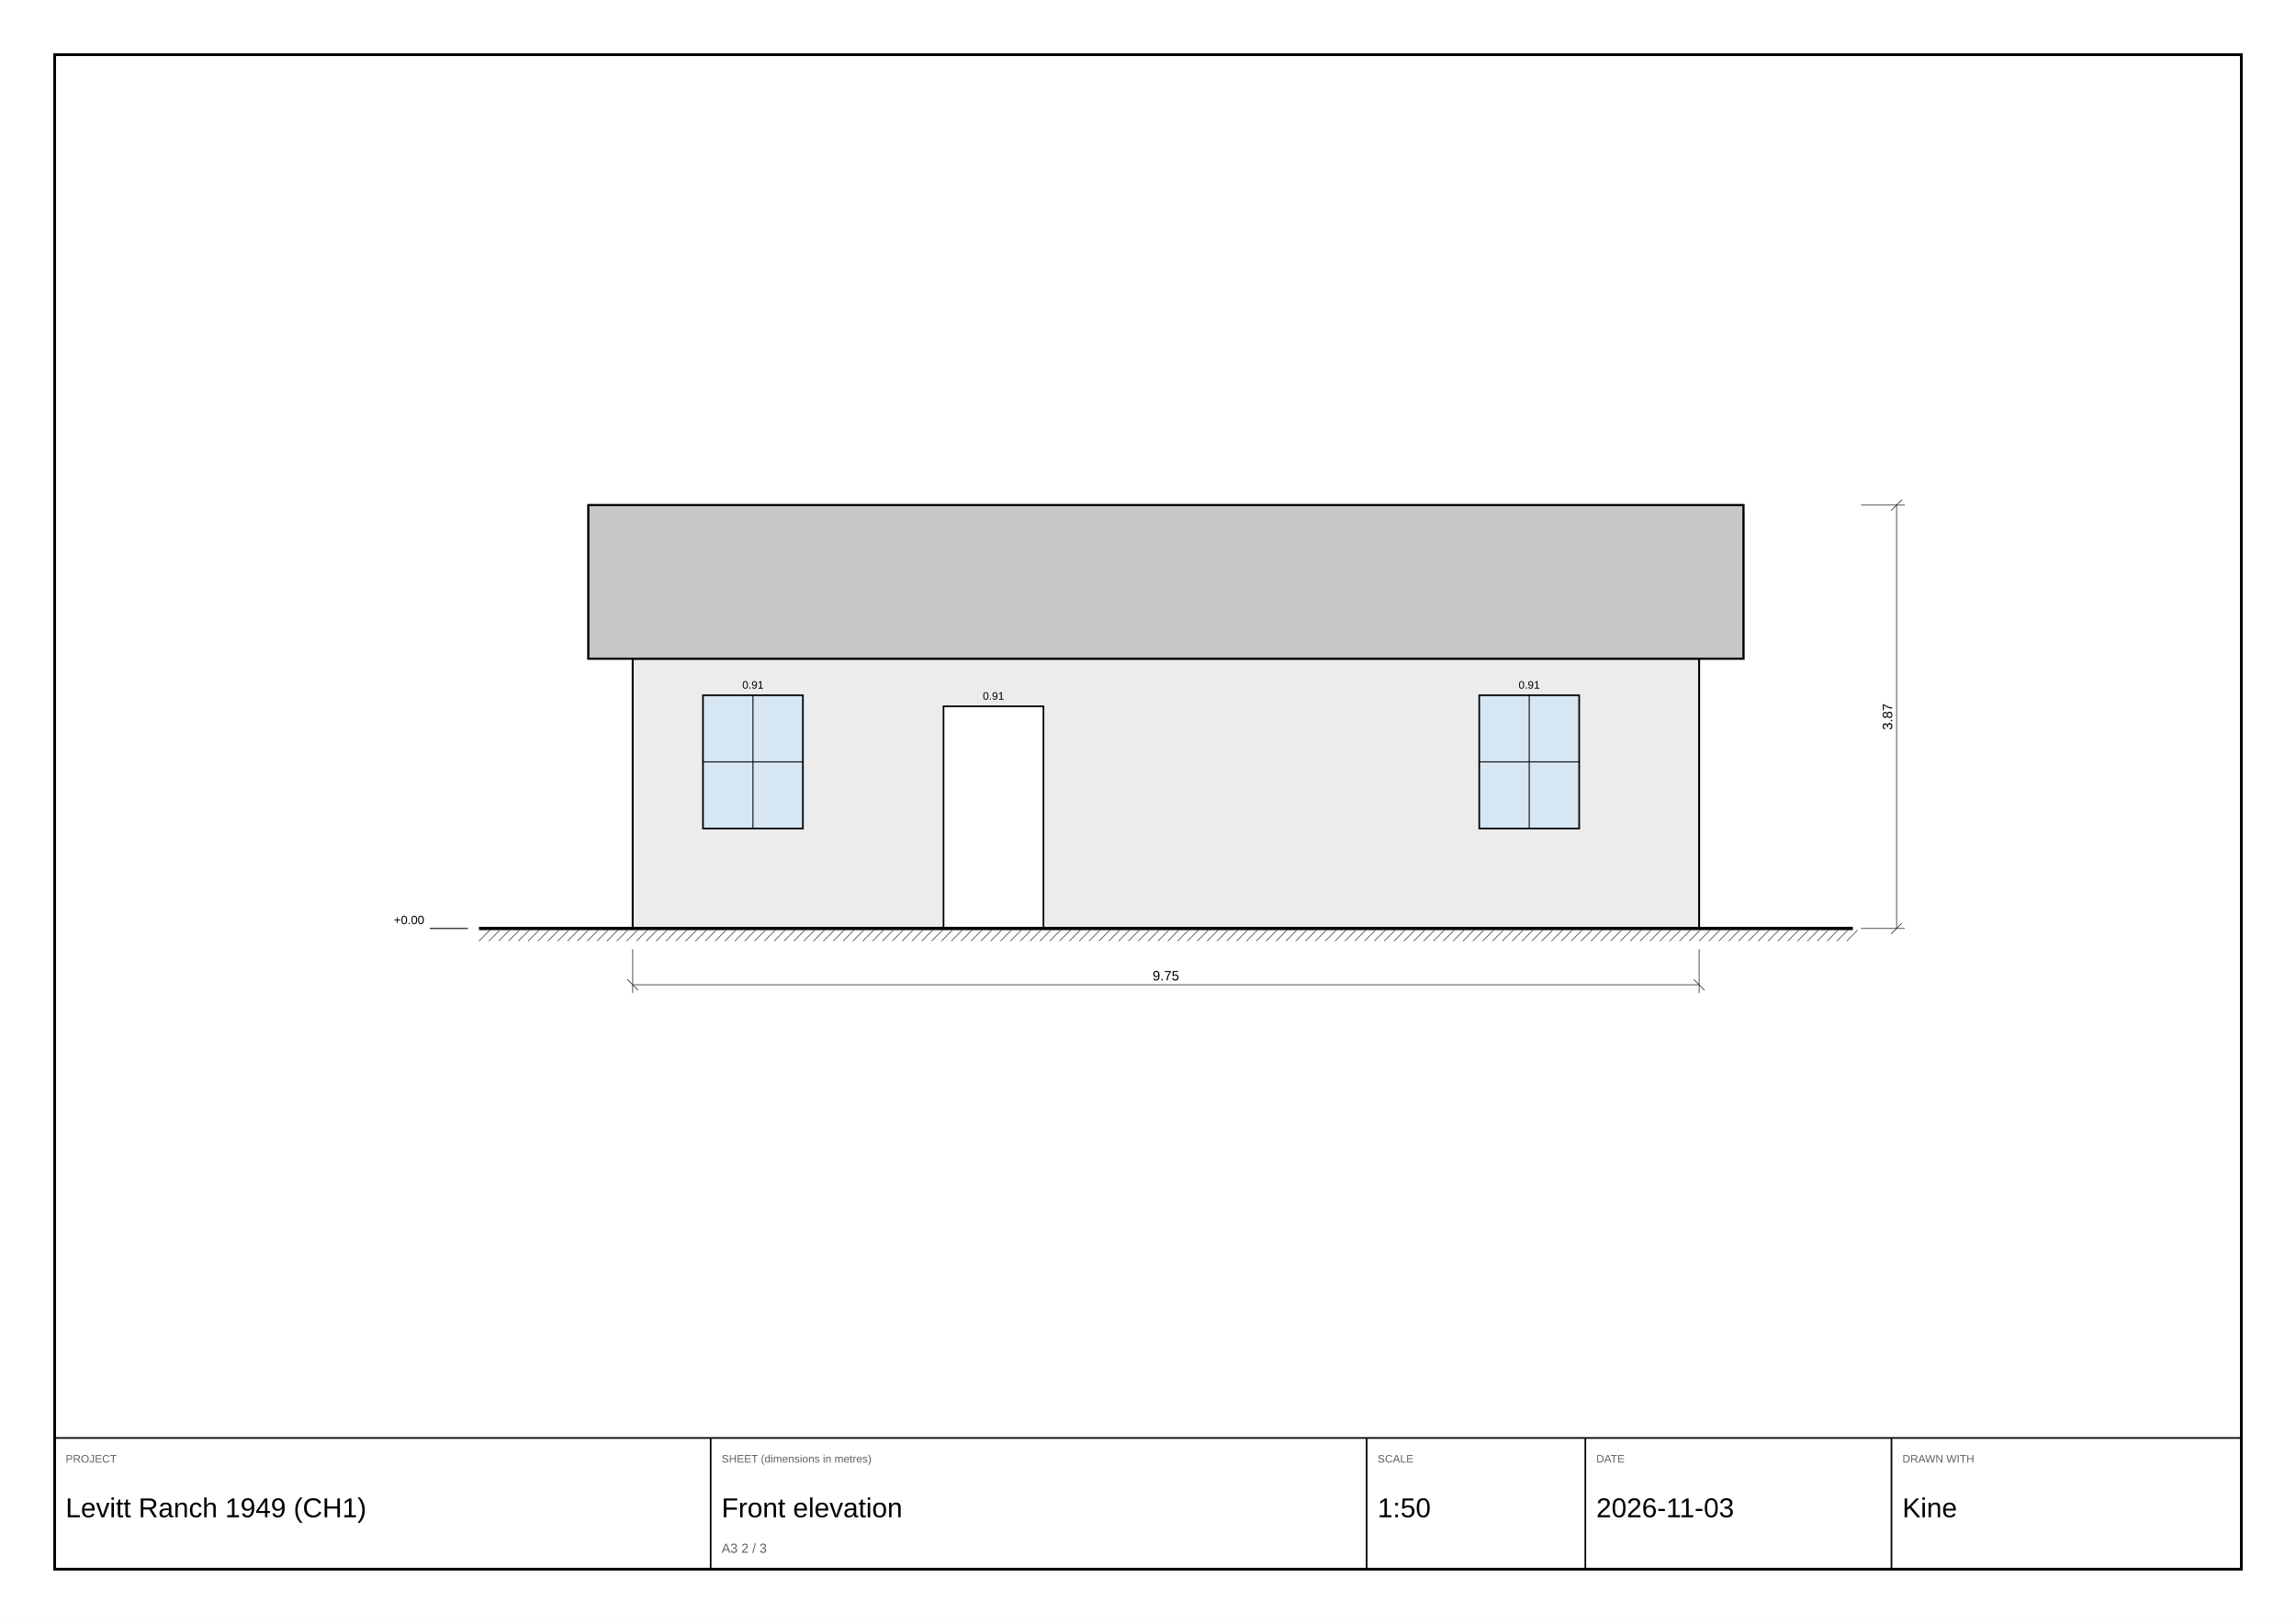
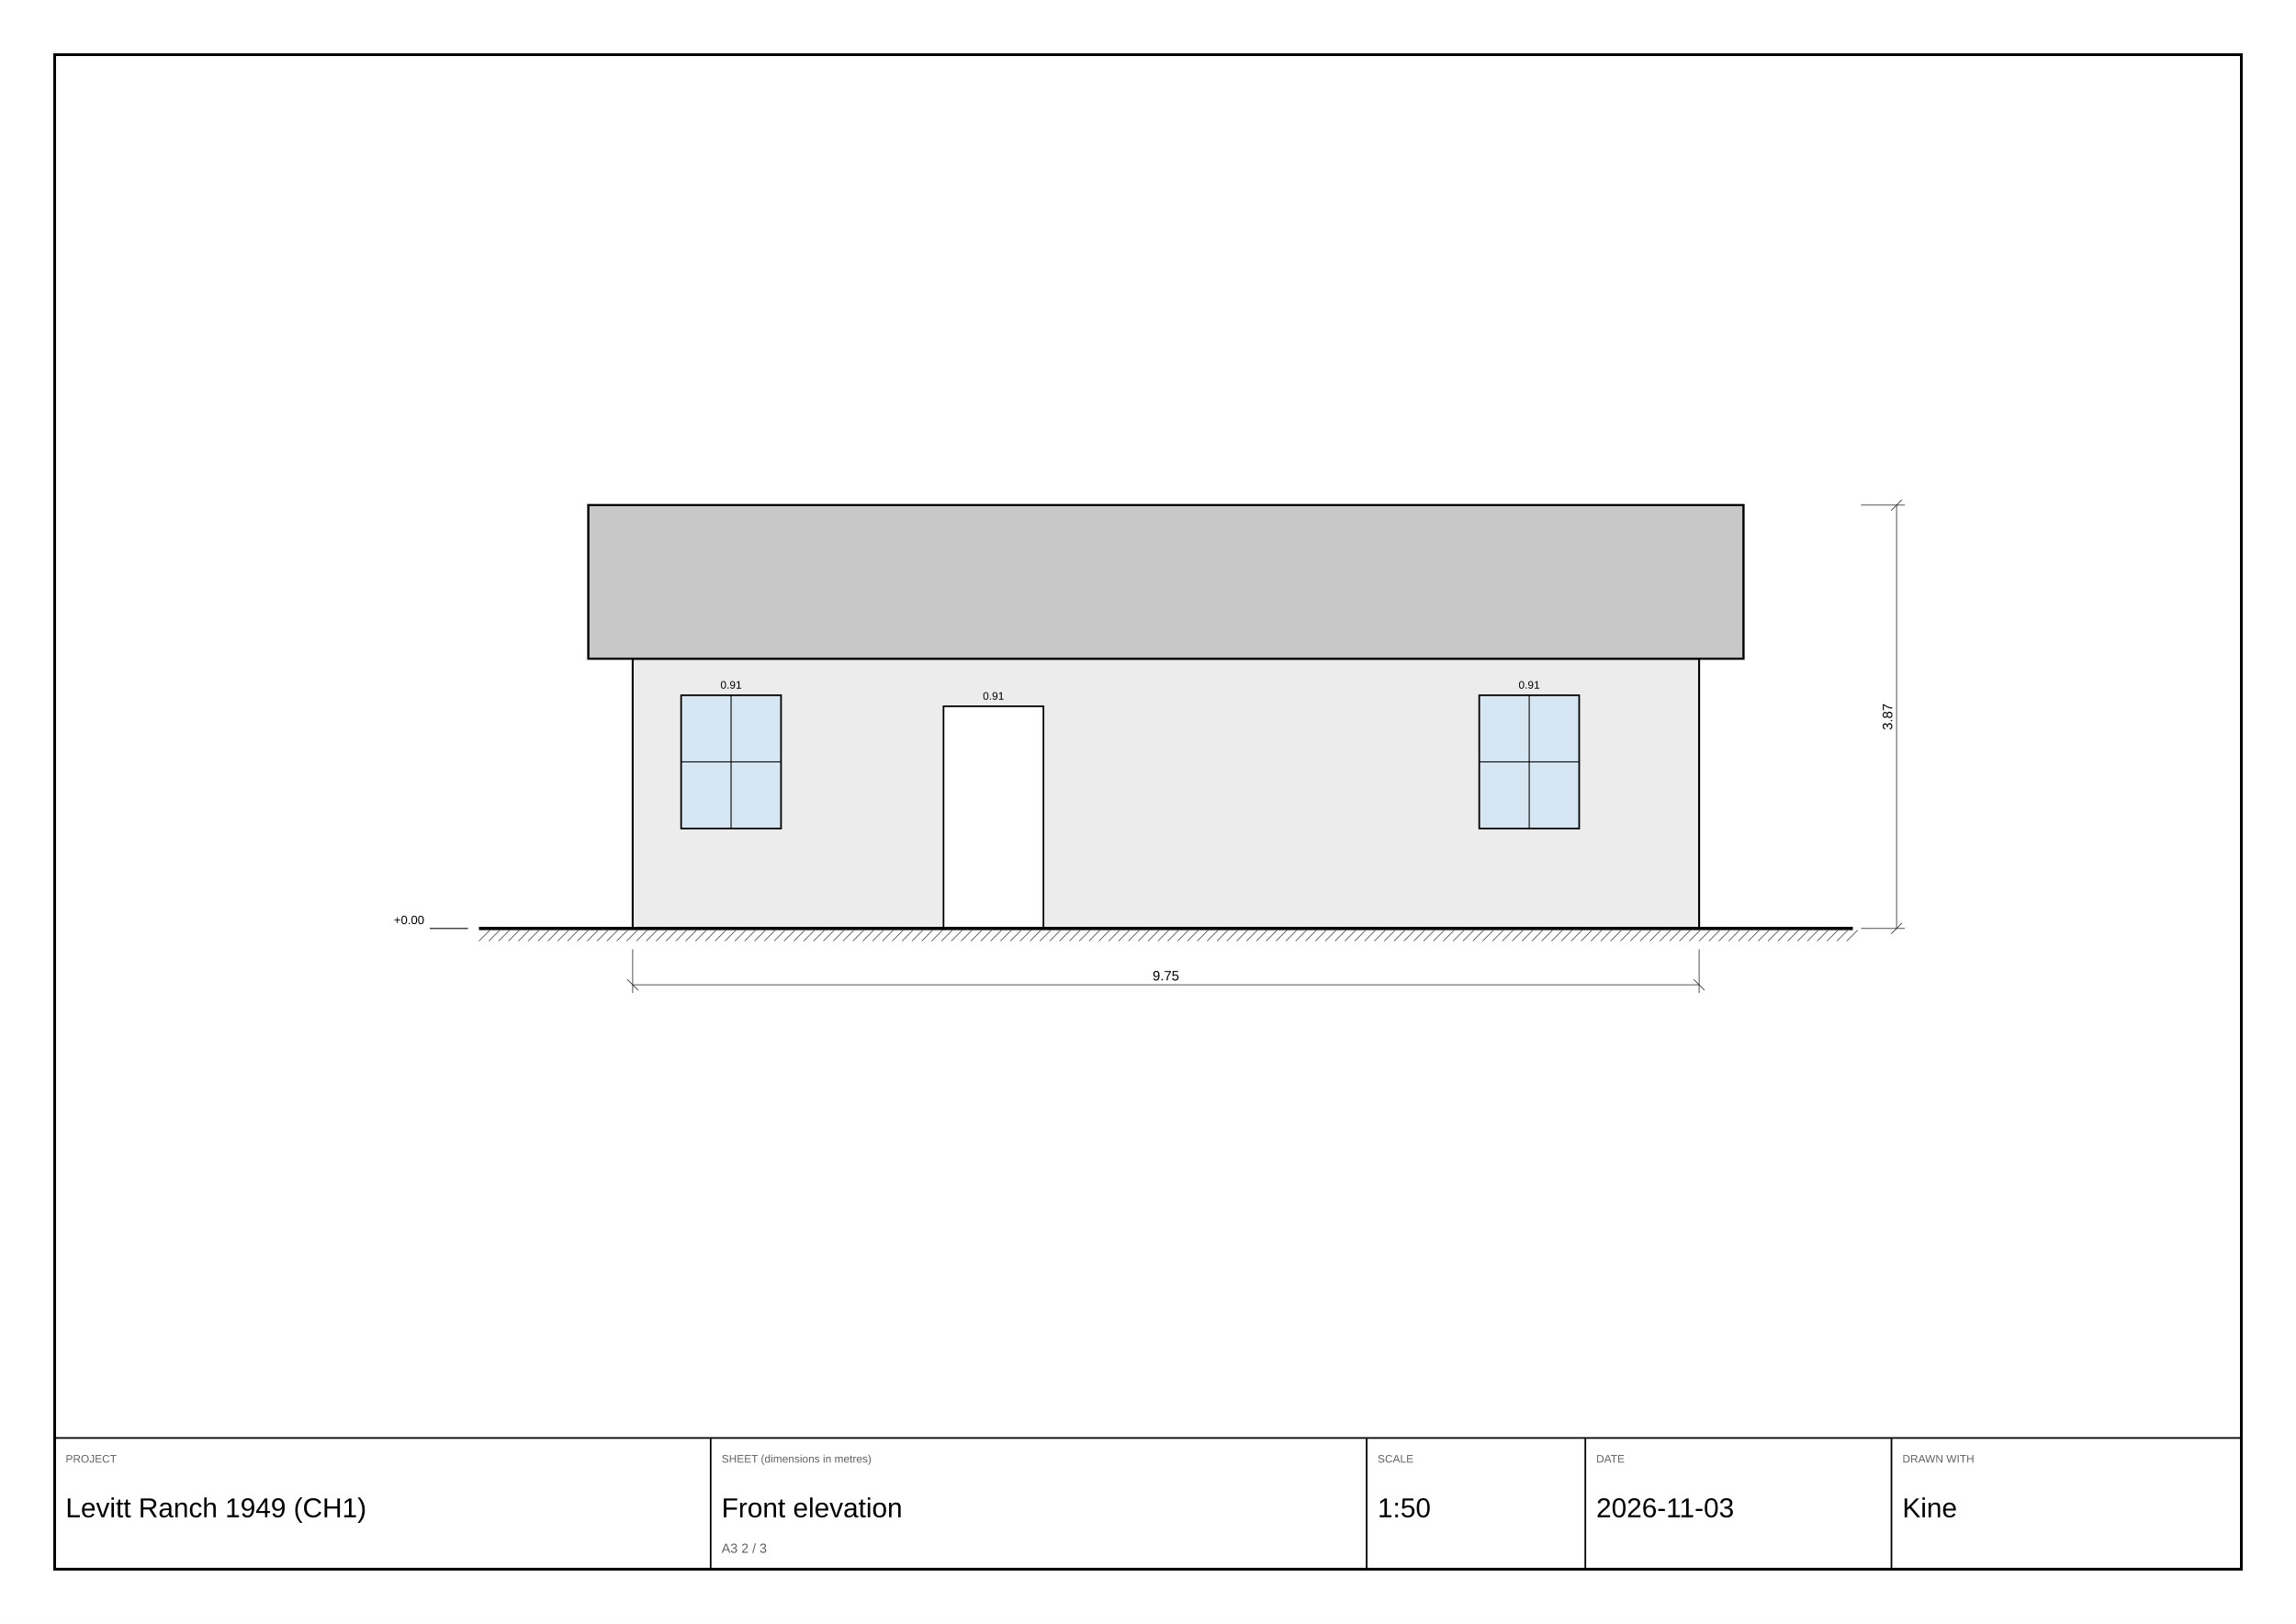
<svg xmlns="http://www.w3.org/2000/svg" width="420.0mm" height="297.0mm" viewBox="0 0 420.0 297.0">
  <rect x="0" y="0" width="420.0" height="297.0" fill="#ffffff" />
  <g id="sheet" data-paper="A3" data-scale="1:50" data-denom="50" data-mm-per-m="20.0" data-units="mm">
    <polygon class="elev-wall" data-room="r1" points="115.735,120.474 310.815,120.474 310.815,169.814 115.735,169.814" fill="#ececec" stroke="#000000" stroke-width="0.35" stroke-linejoin="miter" />
    <polygon class="elev-door" data-id="o1" data-kind="door" data-room="r1" points="172.595,129.174 190.875,129.174 190.875,169.814 172.595,169.814" fill="#ffffff" stroke="#000000" stroke-width="0.3" stroke-linejoin="miter" />
    <text class="dim-text" data-kind="width" data-id="o1" x="181.735" y="127.974" font-family="Arial, Helvetica, sans-serif" font-size="2.0" text-anchor="middle" fill="#000000">0.91</text>
-     <polygon class="elev-window" data-id="o2" data-kind="window" data-room="r1" points="128.595,127.154 146.875,127.154 146.875,151.534 128.595,151.534" fill="#d6e6f2" stroke="#000000" stroke-width="0.3" stroke-linejoin="miter" />
-     <line class="window" data-id="o2" data-kind="window" data-room="r1" x1="137.735" y1="127.154" x2="137.735" y2="151.534" stroke="#000000" stroke-width="0.18" />
-     <line class="window" data-id="o2" data-kind="window" data-room="r1" x1="128.595" y1="139.344" x2="146.875" y2="139.344" stroke="#000000" stroke-width="0.18" />
-     <text class="dim-text" data-kind="width" data-id="o2" x="137.735" y="125.954" font-family="Arial, Helvetica, sans-serif" font-size="2.0" text-anchor="middle" fill="#000000">0.91</text>
+     <polygon class="elev-window" data-id="o2" data-kind="window" data-room="r1" points="124.595,127.154 142.875,127.154 142.875,151.534 124.595,151.534" fill="#d6e6f2" stroke="#000000" stroke-width="0.3" stroke-linejoin="miter" />
+     <line class="window" data-id="o2" data-kind="window" data-room="r1" x1="133.735" y1="127.154" x2="133.735" y2="151.534" stroke="#000000" stroke-width="0.18" />
+     <line class="window" data-id="o2" data-kind="window" data-room="r1" x1="124.595" y1="139.344" x2="142.875" y2="139.344" stroke="#000000" stroke-width="0.18" />
+     <text class="dim-text" data-kind="width" data-id="o2" x="133.735" y="125.954" font-family="Arial, Helvetica, sans-serif" font-size="2.0" text-anchor="middle" fill="#000000">0.91</text>
    <polygon class="elev-window" data-id="o3" data-kind="window" data-room="r1" points="270.595,127.154 288.875,127.154 288.875,151.534 270.595,151.534" fill="#d6e6f2" stroke="#000000" stroke-width="0.3" stroke-linejoin="miter" />
    <line class="window" data-id="o3" data-kind="window" data-room="r1" x1="279.735" y1="127.154" x2="279.735" y2="151.534" stroke="#000000" stroke-width="0.18" />
    <line class="window" data-id="o3" data-kind="window" data-room="r1" x1="270.595" y1="139.344" x2="288.875" y2="139.344" stroke="#000000" stroke-width="0.18" />
    <text class="dim-text" data-kind="width" data-id="o3" x="279.735" y="125.954" font-family="Arial, Helvetica, sans-serif" font-size="2.0" text-anchor="middle" fill="#000000">0.91</text>
    <polygon class="roof" data-kind="gable" points="107.615,92.376 318.935,92.376 318.935,120.474 107.615,120.474" fill="#c8c8c8" stroke="#000000" stroke-width="0.4" stroke-linejoin="miter" />
    <line class="roof-edge" x1="107.615" y1="120.474" x2="107.615" y2="92.376" stroke="#000000" stroke-width="0.18" />
    <line class="roof-edge" x1="318.935" y1="92.376" x2="318.935" y2="120.474" stroke="#000000" stroke-width="0.18" />
    <line class="roof-edge" x1="318.935" y1="120.474" x2="107.615" y2="120.474" stroke="#000000" stroke-width="0.18" />
    <line class="roof-edge" x1="318.935" y1="92.376" x2="107.615" y2="92.376" stroke="#000000" stroke-width="0.18" />
    <line class="ground" x1="87.615" y1="169.814" x2="338.935" y2="169.814" stroke="#000000" stroke-width="0.6" />
    <line class="ground-hatch" x1="89.615" y1="170.114" x2="87.615" y2="172.114" stroke="#404040" stroke-width="0.13" />
    <line class="ground-hatch" x1="91.415" y1="170.114" x2="89.415" y2="172.114" stroke="#404040" stroke-width="0.13" />
    <line class="ground-hatch" x1="93.215" y1="170.114" x2="91.215" y2="172.114" stroke="#404040" stroke-width="0.13" />
    <line class="ground-hatch" x1="95.015" y1="170.114" x2="93.015" y2="172.114" stroke="#404040" stroke-width="0.13" />
    <line class="ground-hatch" x1="96.815" y1="170.114" x2="94.815" y2="172.114" stroke="#404040" stroke-width="0.13" />
    <line class="ground-hatch" x1="98.615" y1="170.114" x2="96.615" y2="172.114" stroke="#404040" stroke-width="0.13" />
    <line class="ground-hatch" x1="100.415" y1="170.114" x2="98.415" y2="172.114" stroke="#404040" stroke-width="0.13" />
    <line class="ground-hatch" x1="102.215" y1="170.114" x2="100.215" y2="172.114" stroke="#404040" stroke-width="0.13" />
    <line class="ground-hatch" x1="104.015" y1="170.114" x2="102.015" y2="172.114" stroke="#404040" stroke-width="0.13" />
    <line class="ground-hatch" x1="105.815" y1="170.114" x2="103.815" y2="172.114" stroke="#404040" stroke-width="0.13" />
    <line class="ground-hatch" x1="107.615" y1="170.114" x2="105.615" y2="172.114" stroke="#404040" stroke-width="0.13" />
    <line class="ground-hatch" x1="109.415" y1="170.114" x2="107.415" y2="172.114" stroke="#404040" stroke-width="0.13" />
    <line class="ground-hatch" x1="111.215" y1="170.114" x2="109.215" y2="172.114" stroke="#404040" stroke-width="0.13" />
    <line class="ground-hatch" x1="113.015" y1="170.114" x2="111.015" y2="172.114" stroke="#404040" stroke-width="0.13" />
    <line class="ground-hatch" x1="114.815" y1="170.114" x2="112.815" y2="172.114" stroke="#404040" stroke-width="0.13" />
    <line class="ground-hatch" x1="116.615" y1="170.114" x2="114.615" y2="172.114" stroke="#404040" stroke-width="0.13" />
    <line class="ground-hatch" x1="118.415" y1="170.114" x2="116.415" y2="172.114" stroke="#404040" stroke-width="0.13" />
    <line class="ground-hatch" x1="120.215" y1="170.114" x2="118.215" y2="172.114" stroke="#404040" stroke-width="0.13" />
    <line class="ground-hatch" x1="122.015" y1="170.114" x2="120.015" y2="172.114" stroke="#404040" stroke-width="0.13" />
    <line class="ground-hatch" x1="123.815" y1="170.114" x2="121.815" y2="172.114" stroke="#404040" stroke-width="0.13" />
    <line class="ground-hatch" x1="125.615" y1="170.114" x2="123.615" y2="172.114" stroke="#404040" stroke-width="0.13" />
    <line class="ground-hatch" x1="127.415" y1="170.114" x2="125.415" y2="172.114" stroke="#404040" stroke-width="0.13" />
    <line class="ground-hatch" x1="129.215" y1="170.114" x2="127.215" y2="172.114" stroke="#404040" stroke-width="0.13" />
    <line class="ground-hatch" x1="131.015" y1="170.114" x2="129.015" y2="172.114" stroke="#404040" stroke-width="0.13" />
    <line class="ground-hatch" x1="132.815" y1="170.114" x2="130.815" y2="172.114" stroke="#404040" stroke-width="0.13" />
    <line class="ground-hatch" x1="134.615" y1="170.114" x2="132.615" y2="172.114" stroke="#404040" stroke-width="0.13" />
    <line class="ground-hatch" x1="136.415" y1="170.114" x2="134.415" y2="172.114" stroke="#404040" stroke-width="0.13" />
    <line class="ground-hatch" x1="138.215" y1="170.114" x2="136.215" y2="172.114" stroke="#404040" stroke-width="0.13" />
    <line class="ground-hatch" x1="140.015" y1="170.114" x2="138.015" y2="172.114" stroke="#404040" stroke-width="0.13" />
    <line class="ground-hatch" x1="141.815" y1="170.114" x2="139.815" y2="172.114" stroke="#404040" stroke-width="0.13" />
    <line class="ground-hatch" x1="143.615" y1="170.114" x2="141.615" y2="172.114" stroke="#404040" stroke-width="0.13" />
    <line class="ground-hatch" x1="145.415" y1="170.114" x2="143.415" y2="172.114" stroke="#404040" stroke-width="0.13" />
    <line class="ground-hatch" x1="147.215" y1="170.114" x2="145.215" y2="172.114" stroke="#404040" stroke-width="0.13" />
    <line class="ground-hatch" x1="149.015" y1="170.114" x2="147.015" y2="172.114" stroke="#404040" stroke-width="0.13" />
    <line class="ground-hatch" x1="150.815" y1="170.114" x2="148.815" y2="172.114" stroke="#404040" stroke-width="0.13" />
    <line class="ground-hatch" x1="152.615" y1="170.114" x2="150.615" y2="172.114" stroke="#404040" stroke-width="0.13" />
    <line class="ground-hatch" x1="154.415" y1="170.114" x2="152.415" y2="172.114" stroke="#404040" stroke-width="0.13" />
    <line class="ground-hatch" x1="156.215" y1="170.114" x2="154.215" y2="172.114" stroke="#404040" stroke-width="0.13" />
    <line class="ground-hatch" x1="158.015" y1="170.114" x2="156.015" y2="172.114" stroke="#404040" stroke-width="0.13" />
    <line class="ground-hatch" x1="159.815" y1="170.114" x2="157.815" y2="172.114" stroke="#404040" stroke-width="0.13" />
    <line class="ground-hatch" x1="161.615" y1="170.114" x2="159.615" y2="172.114" stroke="#404040" stroke-width="0.13" />
    <line class="ground-hatch" x1="163.415" y1="170.114" x2="161.415" y2="172.114" stroke="#404040" stroke-width="0.13" />
    <line class="ground-hatch" x1="165.215" y1="170.114" x2="163.215" y2="172.114" stroke="#404040" stroke-width="0.13" />
    <line class="ground-hatch" x1="167.015" y1="170.114" x2="165.015" y2="172.114" stroke="#404040" stroke-width="0.13" />
    <line class="ground-hatch" x1="168.815" y1="170.114" x2="166.815" y2="172.114" stroke="#404040" stroke-width="0.13" />
    <line class="ground-hatch" x1="170.615" y1="170.114" x2="168.615" y2="172.114" stroke="#404040" stroke-width="0.13" />
    <line class="ground-hatch" x1="172.415" y1="170.114" x2="170.415" y2="172.114" stroke="#404040" stroke-width="0.13" />
    <line class="ground-hatch" x1="174.215" y1="170.114" x2="172.215" y2="172.114" stroke="#404040" stroke-width="0.13" />
    <line class="ground-hatch" x1="176.015" y1="170.114" x2="174.015" y2="172.114" stroke="#404040" stroke-width="0.13" />
    <line class="ground-hatch" x1="177.815" y1="170.114" x2="175.815" y2="172.114" stroke="#404040" stroke-width="0.13" />
    <line class="ground-hatch" x1="179.615" y1="170.114" x2="177.615" y2="172.114" stroke="#404040" stroke-width="0.13" />
    <line class="ground-hatch" x1="181.415" y1="170.114" x2="179.415" y2="172.114" stroke="#404040" stroke-width="0.13" />
    <line class="ground-hatch" x1="183.215" y1="170.114" x2="181.215" y2="172.114" stroke="#404040" stroke-width="0.13" />
    <line class="ground-hatch" x1="185.015" y1="170.114" x2="183.015" y2="172.114" stroke="#404040" stroke-width="0.13" />
    <line class="ground-hatch" x1="186.815" y1="170.114" x2="184.815" y2="172.114" stroke="#404040" stroke-width="0.13" />
    <line class="ground-hatch" x1="188.615" y1="170.114" x2="186.615" y2="172.114" stroke="#404040" stroke-width="0.13" />
    <line class="ground-hatch" x1="190.415" y1="170.114" x2="188.415" y2="172.114" stroke="#404040" stroke-width="0.13" />
    <line class="ground-hatch" x1="192.215" y1="170.114" x2="190.215" y2="172.114" stroke="#404040" stroke-width="0.13" />
    <line class="ground-hatch" x1="194.015" y1="170.114" x2="192.015" y2="172.114" stroke="#404040" stroke-width="0.13" />
    <line class="ground-hatch" x1="195.815" y1="170.114" x2="193.815" y2="172.114" stroke="#404040" stroke-width="0.13" />
    <line class="ground-hatch" x1="197.615" y1="170.114" x2="195.615" y2="172.114" stroke="#404040" stroke-width="0.13" />
    <line class="ground-hatch" x1="199.415" y1="170.114" x2="197.415" y2="172.114" stroke="#404040" stroke-width="0.13" />
    <line class="ground-hatch" x1="201.215" y1="170.114" x2="199.215" y2="172.114" stroke="#404040" stroke-width="0.13" />
    <line class="ground-hatch" x1="203.015" y1="170.114" x2="201.015" y2="172.114" stroke="#404040" stroke-width="0.13" />
    <line class="ground-hatch" x1="204.815" y1="170.114" x2="202.815" y2="172.114" stroke="#404040" stroke-width="0.13" />
    <line class="ground-hatch" x1="206.615" y1="170.114" x2="204.615" y2="172.114" stroke="#404040" stroke-width="0.13" />
    <line class="ground-hatch" x1="208.415" y1="170.114" x2="206.415" y2="172.114" stroke="#404040" stroke-width="0.13" />
    <line class="ground-hatch" x1="210.215" y1="170.114" x2="208.215" y2="172.114" stroke="#404040" stroke-width="0.13" />
    <line class="ground-hatch" x1="212.015" y1="170.114" x2="210.015" y2="172.114" stroke="#404040" stroke-width="0.13" />
    <line class="ground-hatch" x1="213.815" y1="170.114" x2="211.815" y2="172.114" stroke="#404040" stroke-width="0.13" />
    <line class="ground-hatch" x1="215.615" y1="170.114" x2="213.615" y2="172.114" stroke="#404040" stroke-width="0.13" />
    <line class="ground-hatch" x1="217.415" y1="170.114" x2="215.415" y2="172.114" stroke="#404040" stroke-width="0.13" />
    <line class="ground-hatch" x1="219.215" y1="170.114" x2="217.215" y2="172.114" stroke="#404040" stroke-width="0.13" />
    <line class="ground-hatch" x1="221.015" y1="170.114" x2="219.015" y2="172.114" stroke="#404040" stroke-width="0.13" />
    <line class="ground-hatch" x1="222.815" y1="170.114" x2="220.815" y2="172.114" stroke="#404040" stroke-width="0.13" />
    <line class="ground-hatch" x1="224.615" y1="170.114" x2="222.615" y2="172.114" stroke="#404040" stroke-width="0.13" />
    <line class="ground-hatch" x1="226.415" y1="170.114" x2="224.415" y2="172.114" stroke="#404040" stroke-width="0.13" />
    <line class="ground-hatch" x1="228.215" y1="170.114" x2="226.215" y2="172.114" stroke="#404040" stroke-width="0.13" />
    <line class="ground-hatch" x1="230.015" y1="170.114" x2="228.015" y2="172.114" stroke="#404040" stroke-width="0.13" />
    <line class="ground-hatch" x1="231.815" y1="170.114" x2="229.815" y2="172.114" stroke="#404040" stroke-width="0.13" />
    <line class="ground-hatch" x1="233.615" y1="170.114" x2="231.615" y2="172.114" stroke="#404040" stroke-width="0.13" />
    <line class="ground-hatch" x1="235.415" y1="170.114" x2="233.415" y2="172.114" stroke="#404040" stroke-width="0.13" />
    <line class="ground-hatch" x1="237.215" y1="170.114" x2="235.215" y2="172.114" stroke="#404040" stroke-width="0.13" />
    <line class="ground-hatch" x1="239.015" y1="170.114" x2="237.015" y2="172.114" stroke="#404040" stroke-width="0.13" />
    <line class="ground-hatch" x1="240.815" y1="170.114" x2="238.815" y2="172.114" stroke="#404040" stroke-width="0.13" />
    <line class="ground-hatch" x1="242.615" y1="170.114" x2="240.615" y2="172.114" stroke="#404040" stroke-width="0.13" />
    <line class="ground-hatch" x1="244.415" y1="170.114" x2="242.415" y2="172.114" stroke="#404040" stroke-width="0.13" />
    <line class="ground-hatch" x1="246.215" y1="170.114" x2="244.215" y2="172.114" stroke="#404040" stroke-width="0.13" />
    <line class="ground-hatch" x1="248.015" y1="170.114" x2="246.015" y2="172.114" stroke="#404040" stroke-width="0.13" />
    <line class="ground-hatch" x1="249.815" y1="170.114" x2="247.815" y2="172.114" stroke="#404040" stroke-width="0.13" />
    <line class="ground-hatch" x1="251.615" y1="170.114" x2="249.615" y2="172.114" stroke="#404040" stroke-width="0.13" />
    <line class="ground-hatch" x1="253.415" y1="170.114" x2="251.415" y2="172.114" stroke="#404040" stroke-width="0.13" />
    <line class="ground-hatch" x1="255.215" y1="170.114" x2="253.215" y2="172.114" stroke="#404040" stroke-width="0.13" />
    <line class="ground-hatch" x1="257.015" y1="170.114" x2="255.015" y2="172.114" stroke="#404040" stroke-width="0.13" />
    <line class="ground-hatch" x1="258.815" y1="170.114" x2="256.815" y2="172.114" stroke="#404040" stroke-width="0.13" />
    <line class="ground-hatch" x1="260.615" y1="170.114" x2="258.615" y2="172.114" stroke="#404040" stroke-width="0.13" />
    <line class="ground-hatch" x1="262.415" y1="170.114" x2="260.415" y2="172.114" stroke="#404040" stroke-width="0.13" />
    <line class="ground-hatch" x1="264.215" y1="170.114" x2="262.215" y2="172.114" stroke="#404040" stroke-width="0.13" />
    <line class="ground-hatch" x1="266.015" y1="170.114" x2="264.015" y2="172.114" stroke="#404040" stroke-width="0.13" />
    <line class="ground-hatch" x1="267.815" y1="170.114" x2="265.815" y2="172.114" stroke="#404040" stroke-width="0.13" />
    <line class="ground-hatch" x1="269.615" y1="170.114" x2="267.615" y2="172.114" stroke="#404040" stroke-width="0.13" />
    <line class="ground-hatch" x1="271.415" y1="170.114" x2="269.415" y2="172.114" stroke="#404040" stroke-width="0.13" />
    <line class="ground-hatch" x1="273.215" y1="170.114" x2="271.215" y2="172.114" stroke="#404040" stroke-width="0.13" />
    <line class="ground-hatch" x1="275.015" y1="170.114" x2="273.015" y2="172.114" stroke="#404040" stroke-width="0.13" />
    <line class="ground-hatch" x1="276.815" y1="170.114" x2="274.815" y2="172.114" stroke="#404040" stroke-width="0.13" />
    <line class="ground-hatch" x1="278.615" y1="170.114" x2="276.615" y2="172.114" stroke="#404040" stroke-width="0.13" />
    <line class="ground-hatch" x1="280.415" y1="170.114" x2="278.415" y2="172.114" stroke="#404040" stroke-width="0.13" />
    <line class="ground-hatch" x1="282.215" y1="170.114" x2="280.215" y2="172.114" stroke="#404040" stroke-width="0.13" />
    <line class="ground-hatch" x1="284.015" y1="170.114" x2="282.015" y2="172.114" stroke="#404040" stroke-width="0.13" />
    <line class="ground-hatch" x1="285.815" y1="170.114" x2="283.815" y2="172.114" stroke="#404040" stroke-width="0.13" />
    <line class="ground-hatch" x1="287.615" y1="170.114" x2="285.615" y2="172.114" stroke="#404040" stroke-width="0.13" />
    <line class="ground-hatch" x1="289.415" y1="170.114" x2="287.415" y2="172.114" stroke="#404040" stroke-width="0.13" />
    <line class="ground-hatch" x1="291.215" y1="170.114" x2="289.215" y2="172.114" stroke="#404040" stroke-width="0.13" />
    <line class="ground-hatch" x1="293.015" y1="170.114" x2="291.015" y2="172.114" stroke="#404040" stroke-width="0.13" />
    <line class="ground-hatch" x1="294.815" y1="170.114" x2="292.815" y2="172.114" stroke="#404040" stroke-width="0.13" />
    <line class="ground-hatch" x1="296.615" y1="170.114" x2="294.615" y2="172.114" stroke="#404040" stroke-width="0.13" />
    <line class="ground-hatch" x1="298.415" y1="170.114" x2="296.415" y2="172.114" stroke="#404040" stroke-width="0.13" />
    <line class="ground-hatch" x1="300.215" y1="170.114" x2="298.215" y2="172.114" stroke="#404040" stroke-width="0.13" />
    <line class="ground-hatch" x1="302.015" y1="170.114" x2="300.015" y2="172.114" stroke="#404040" stroke-width="0.13" />
    <line class="ground-hatch" x1="303.815" y1="170.114" x2="301.815" y2="172.114" stroke="#404040" stroke-width="0.13" />
    <line class="ground-hatch" x1="305.615" y1="170.114" x2="303.615" y2="172.114" stroke="#404040" stroke-width="0.13" />
    <line class="ground-hatch" x1="307.415" y1="170.114" x2="305.415" y2="172.114" stroke="#404040" stroke-width="0.13" />
    <line class="ground-hatch" x1="309.215" y1="170.114" x2="307.215" y2="172.114" stroke="#404040" stroke-width="0.13" />
    <line class="ground-hatch" x1="311.015" y1="170.114" x2="309.015" y2="172.114" stroke="#404040" stroke-width="0.13" />
    <line class="ground-hatch" x1="312.815" y1="170.114" x2="310.815" y2="172.114" stroke="#404040" stroke-width="0.13" />
    <line class="ground-hatch" x1="314.615" y1="170.114" x2="312.615" y2="172.114" stroke="#404040" stroke-width="0.13" />
    <line class="ground-hatch" x1="316.415" y1="170.114" x2="314.415" y2="172.114" stroke="#404040" stroke-width="0.13" />
    <line class="ground-hatch" x1="318.215" y1="170.114" x2="316.215" y2="172.114" stroke="#404040" stroke-width="0.13" />
    <line class="ground-hatch" x1="320.015" y1="170.114" x2="318.015" y2="172.114" stroke="#404040" stroke-width="0.13" />
    <line class="ground-hatch" x1="321.815" y1="170.114" x2="319.815" y2="172.114" stroke="#404040" stroke-width="0.13" />
    <line class="ground-hatch" x1="323.615" y1="170.114" x2="321.615" y2="172.114" stroke="#404040" stroke-width="0.13" />
    <line class="ground-hatch" x1="325.415" y1="170.114" x2="323.415" y2="172.114" stroke="#404040" stroke-width="0.13" />
    <line class="ground-hatch" x1="327.215" y1="170.114" x2="325.215" y2="172.114" stroke="#404040" stroke-width="0.13" />
    <line class="ground-hatch" x1="329.015" y1="170.114" x2="327.015" y2="172.114" stroke="#404040" stroke-width="0.13" />
    <line class="ground-hatch" x1="330.815" y1="170.114" x2="328.815" y2="172.114" stroke="#404040" stroke-width="0.13" />
    <line class="ground-hatch" x1="332.615" y1="170.114" x2="330.615" y2="172.114" stroke="#404040" stroke-width="0.13" />
    <line class="ground-hatch" x1="334.415" y1="170.114" x2="332.415" y2="172.114" stroke="#404040" stroke-width="0.13" />
    <line class="ground-hatch" x1="336.215" y1="170.114" x2="334.215" y2="172.114" stroke="#404040" stroke-width="0.13" />
    <line class="ground-hatch" x1="338.015" y1="170.114" x2="336.015" y2="172.114" stroke="#404040" stroke-width="0.13" />
    <line class="ground-hatch" x1="339.815" y1="170.114" x2="337.815" y2="172.114" stroke="#404040" stroke-width="0.13" />
    <line class="dim" x1="115.735" y1="173.614" x2="115.735" y2="181.614" stroke="#202020" stroke-width="0.13" />
    <line class="dim" x1="310.815" y1="173.614" x2="310.815" y2="181.614" stroke="#202020" stroke-width="0.13" />
    <line class="dim" x1="115.735" y1="180.114" x2="310.815" y2="180.114" stroke="#202020" stroke-width="0.13" />
    <line class="dim" x1="114.745" y1="179.124" x2="116.725" y2="181.104" stroke="#202020" stroke-width="0.13" />
    <line class="dim" x1="309.825" y1="179.124" x2="311.805" y2="181.104" stroke="#202020" stroke-width="0.13" />
    <text class="dim-text" data-kind="overall" data-axis="u" x="213.275" y="179.314" font-family="Arial, Helvetica, sans-serif" font-size="2.5" text-anchor="middle" fill="#000000">9.75</text>
    <line class="dim" x1="340.435" y1="169.814" x2="348.435" y2="169.814" stroke="#202020" stroke-width="0.13" />
    <line class="dim" x1="340.435" y1="92.376" x2="348.435" y2="92.376" stroke="#202020" stroke-width="0.13" />
    <line class="dim" x1="346.935" y1="169.814" x2="346.935" y2="92.376" stroke="#202020" stroke-width="0.13" />
    <line class="dim" x1="345.945" y1="170.804" x2="347.925" y2="168.824" stroke="#202020" stroke-width="0.13" />
    <line class="dim" x1="345.945" y1="93.366" x2="347.925" y2="91.386" stroke="#202020" stroke-width="0.13" />
    <text class="dim-text" data-kind="overall" data-axis="y" x="346.135" y="131.095" font-family="Arial, Helvetica, sans-serif" font-size="2.5" text-anchor="middle" fill="#000000" transform="rotate(-90.0 346.135 131.095)">3.87</text>
    <line class="level" x1="78.615" y1="169.814" x2="85.615" y2="169.814" stroke="#000000" stroke-width="0.18" />
    <text class="text" data-kind="level" x="77.615" y="169.014" font-family="Arial, Helvetica, sans-serif" font-size="2.2" text-anchor="end" fill="#000000">+0.00</text>
    <polygon class="border" points="10.0,10.0 410.0,10.0 410.0,287.0 10.0,287.0" fill="none" stroke="#000000" stroke-width="0.5" stroke-linejoin="miter" />
    <line class="title" x1="10.0" y1="263.0" x2="410.0" y2="263.0" stroke="#000000" stroke-width="0.3" />
    <text class="title-label" x="12.0" y="267.5" font-family="Arial, Helvetica, sans-serif" font-size="2.0" text-anchor="start" fill="#606060">PROJECT</text>
    <text class="title-text" data-field="project" x="12.0" y="277.5" font-family="Arial, Helvetica, sans-serif" font-size="5.0" text-anchor="start" fill="#000000">Levitt Ranch 1949 (CH1)</text>
    <line class="title" x1="130.0" y1="263.0" x2="130.0" y2="287.0" stroke="#000000" stroke-width="0.3" />
    <text class="title-label" x="132.0" y="267.5" font-family="Arial, Helvetica, sans-serif" font-size="2.0" text-anchor="start" fill="#606060">SHEET  (dimensions in metres)</text>
    <text class="title-text" data-field="sheet" x="132.0" y="277.5" font-family="Arial, Helvetica, sans-serif" font-size="5.0" text-anchor="start" fill="#000000">Front elevation</text>
    <text class="title-label" data-field="size" x="132.0" y="284.0" font-family="Arial, Helvetica, sans-serif" font-size="2.4" text-anchor="start" fill="#606060">A3   2 / 3</text>
    <line class="title" x1="250.0" y1="263.0" x2="250.0" y2="287.0" stroke="#000000" stroke-width="0.3" />
    <text class="title-label" x="252.0" y="267.5" font-family="Arial, Helvetica, sans-serif" font-size="2.0" text-anchor="start" fill="#606060">SCALE</text>
    <text class="title-text" data-field="scale" x="252.0" y="277.5" font-family="Arial, Helvetica, sans-serif" font-size="5.0" text-anchor="start" fill="#000000">1:50</text>
    <line class="title" x1="290.0" y1="263.0" x2="290.0" y2="287.0" stroke="#000000" stroke-width="0.3" />
    <text class="title-label" x="292.0" y="267.5" font-family="Arial, Helvetica, sans-serif" font-size="2.0" text-anchor="start" fill="#606060">DATE</text>
    <text class="title-text" data-field="date" x="292.0" y="277.5" font-family="Arial, Helvetica, sans-serif" font-size="5.0" text-anchor="start" fill="#000000">2026-11-03</text>
    <line class="title" x1="346.0" y1="263.0" x2="346.0" y2="287.0" stroke="#000000" stroke-width="0.3" />
    <text class="title-label" x="348.0" y="267.5" font-family="Arial, Helvetica, sans-serif" font-size="2.0" text-anchor="start" fill="#606060">DRAWN WITH</text>
    <text class="title-text" data-field="drawn" x="348.0" y="277.5" font-family="Arial, Helvetica, sans-serif" font-size="5.0" text-anchor="start" fill="#000000">Kine</text>
  </g>
</svg>
